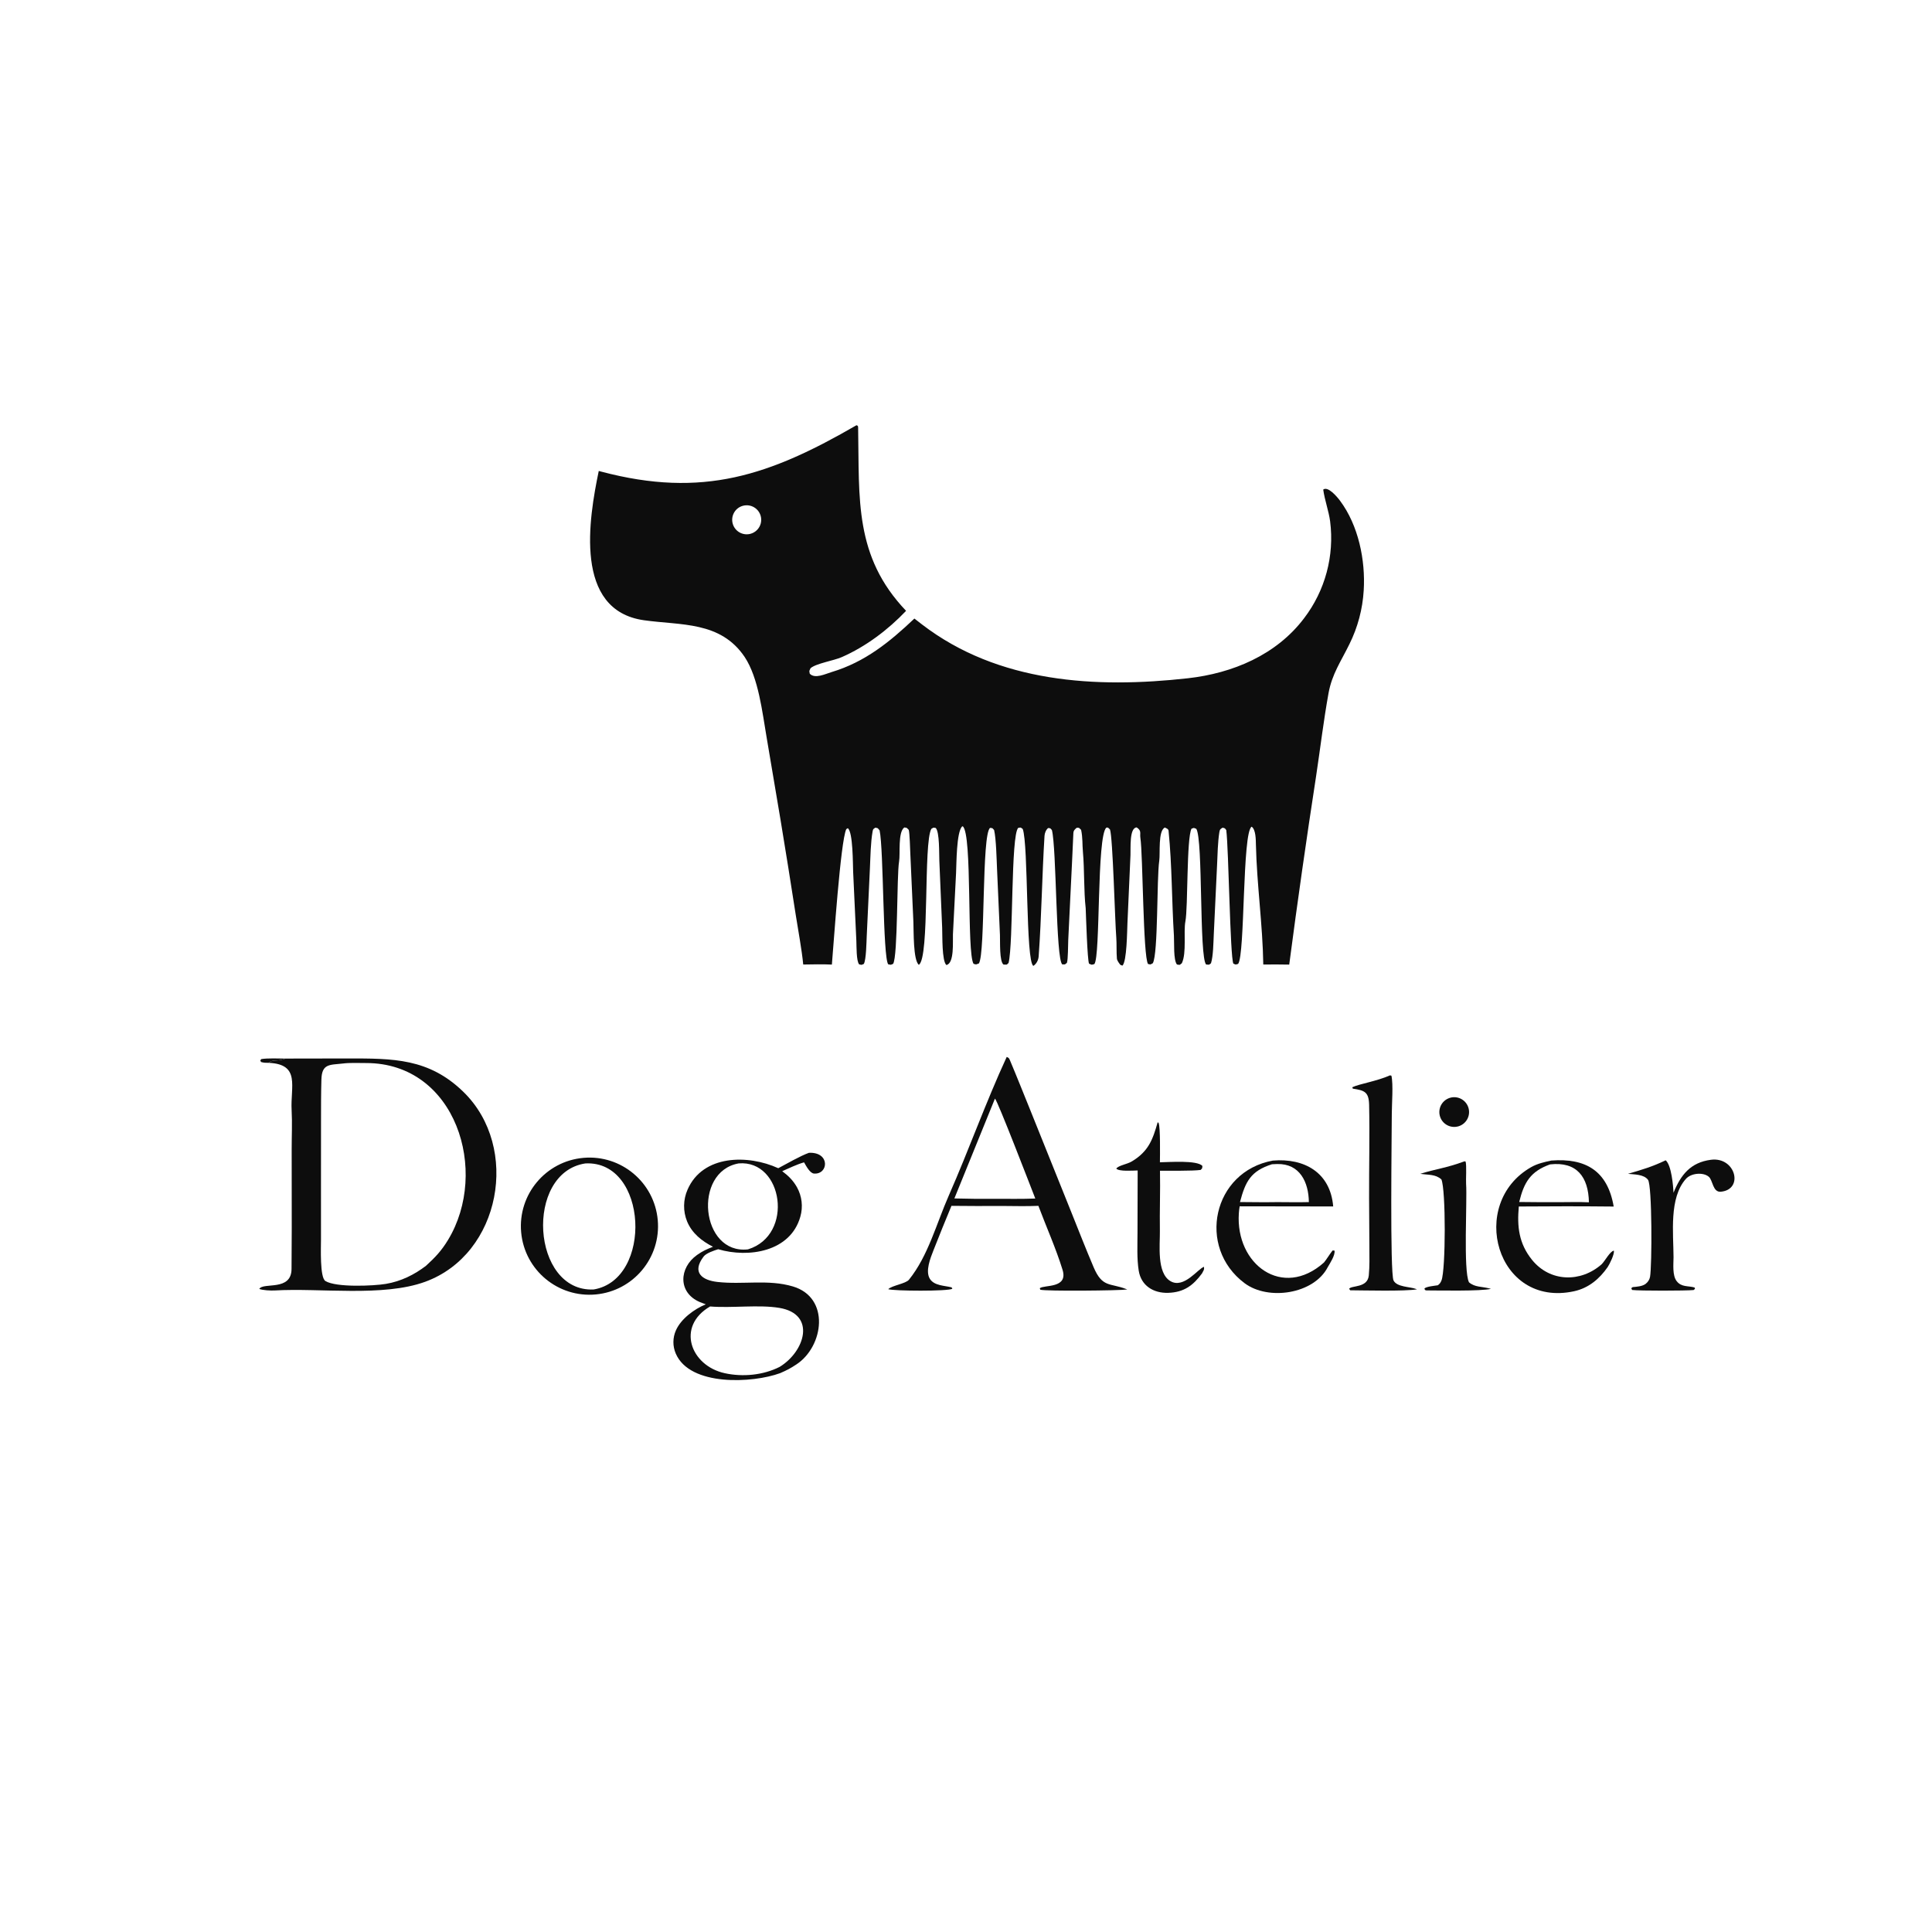
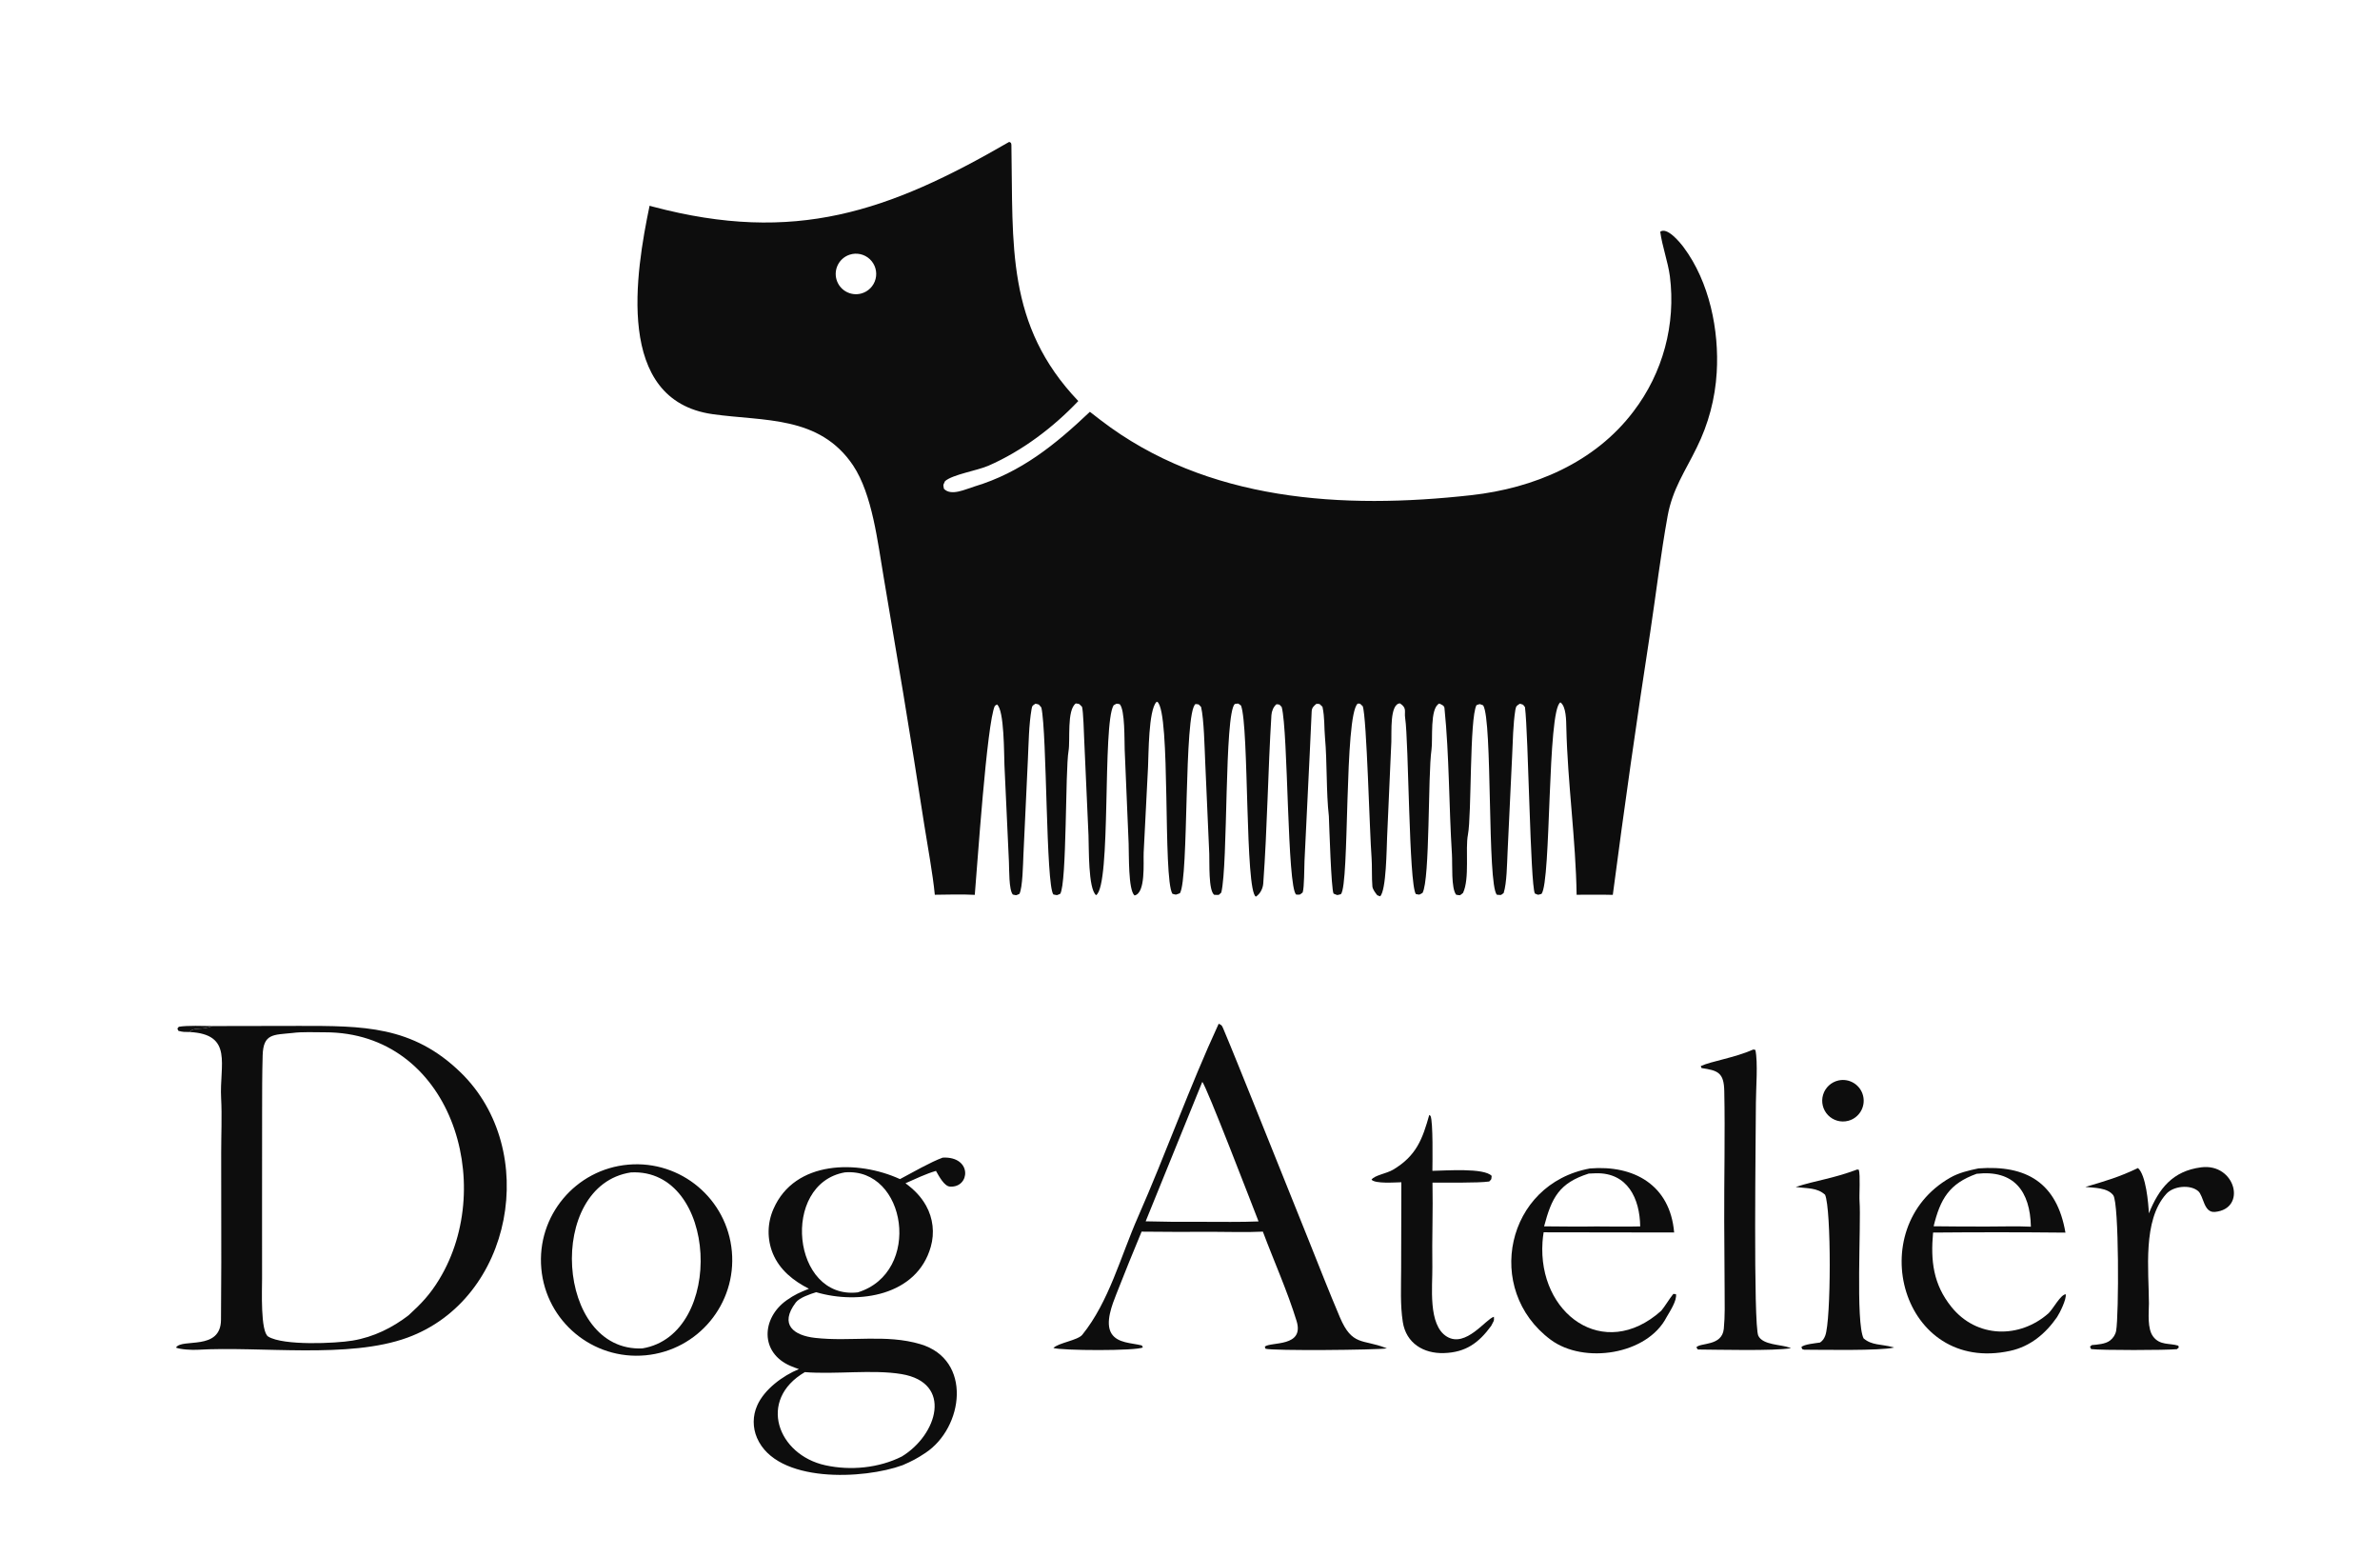
- <svg xmlns="http://www.w3.org/2000/svg" width="1254" height="1254" viewBox="0 0 1254 1254" fill="none">
-   <path d="M185.298 687.085L225.748 687.012C255.031 687.018 278.341 686.791 300.863 708.779C337.746 744.783 325.146 814.034 275.948 831.969C248.541 841.955 207.813 835.845 178.189 837.608C175.841 837.749 170.313 837.486 168.289 836.592C170.94 832.079 189.128 838.343 189.229 823.648C189.286 815.326 189.361 805.505 189.364 797.012L189.318 745.971C189.306 737.79 189.736 728.734 189.288 720.633C188.436 705.191 195.168 690.863 174.534 689.853C177.119 687.244 179.713 689.308 185.298 687.085ZM276.511 821.566C282.558 816.024 286.512 811.873 290.795 804.819C317.769 760.403 296.005 689.908 237.575 689.988C232.916 689.994 227.018 689.694 222.43 690.306C213.723 691.231 208.913 690.453 208.615 700.678C208.356 709.581 208.37 718.38 208.361 727.283L208.334 772.042L208.342 804.403C208.347 809.803 207.525 829.207 211.217 831.473C218.24 835.771 242.559 834.657 250.441 833.334C260.374 831.675 269.083 827.278 276.511 821.566Z" fill="#0D0D0D" />
-   <path d="M525.064 748.248C538.939 747.63 537.817 762.374 528.386 761.731C525.727 761.548 523.297 756.9 521.884 754.439C517.434 755.688 512.033 758.272 507.706 760.176C511.705 763.146 514.828 766.226 517.292 770.61C520.531 776.433 521.317 783.303 519.474 789.708C513.043 812.522 485.896 816.649 466.159 810.838C463.368 811.695 458.366 813.373 456.679 815.602C448.853 825.956 455.749 830.946 465.597 832.067C482.255 833.959 498.578 830.218 514.646 834.994C538.941 842.219 534.718 873.838 516.996 885.552C513.067 888.16 510.793 889.348 506.372 891.264C488.548 897.822 447.813 899.941 438.621 878.565C436.546 873.765 436.576 868.309 438.702 863.533C441.971 856.026 450.672 849.615 458.118 846.597C456.837 846.156 455.569 845.678 454.318 845.158C439.87 839.053 440.687 822.858 452.439 814.555C456.158 811.928 458.615 810.906 462.776 809.228C455.555 805.548 449.194 800.533 445.98 792.818C443.265 786.162 443.377 778.68 446.291 772.104C456.207 749.375 485.586 749.289 505.146 758.247C510.639 755.339 519.514 750.232 525.064 748.248ZM506.006 887.223C522.571 877.163 529.895 852.916 505.828 848.905C492.515 846.683 475.054 849.138 460.888 847.993C438.758 860.906 448.179 886.433 470.404 891.301C482.083 893.861 495.294 892.618 506.006 887.223ZM485.493 810.918C515.641 801.66 508.25 752.724 479.465 755.125C449.487 760.446 454.832 814.439 485.493 810.918Z" fill="#0D0D0D" />
-   <path d="M378.801 751.518C403.215 749.424 424.726 767.462 426.924 791.869C429.123 816.275 411.182 837.865 386.788 840.174C362.239 842.494 340.481 824.413 338.268 799.853C336.056 775.294 354.232 753.618 378.801 751.518ZM385.279 836.965C423.911 830.609 420.544 753.03 379.945 755.143C340.277 761.156 344.953 838.759 385.279 836.965Z" fill="#0D0D0D" />
-   <path d="M653.431 686.008C654.6 686.62 654.814 686.516 655.445 688.004C660.068 698.958 664.617 710.457 669.081 721.436L695.318 786.707C700.076 798.611 704.821 810.716 709.836 822.521C715.543 835.943 720.411 832.587 730.979 836.678L731.689 836.959C726.779 837.725 678.627 838.153 675.21 837.112L674.892 836.133C677.776 833.788 693.457 836.494 689.661 824.168C685.423 810.398 679.062 796.198 673.986 782.672C666.724 783.034 657.625 782.783 650.216 782.752C639.329 782.825 628.449 782.801 617.562 782.678C613.582 792.224 609.683 801.85 605.905 811.481C603.95 816.465 600.435 825.068 603.556 830.052C606.396 834.584 612.927 834.375 617.672 835.594L618.15 836.488C615.437 838.208 579.969 838.006 576.531 836.763C578.869 834.369 587.88 833.218 589.976 830.622C602.443 815.167 607.74 794.355 615.872 775.888C628.822 746.485 639.893 715.294 653.431 686.008ZM619.46 777.872C628.259 778.111 637.058 778.19 645.863 778.105C654.269 778.098 663.656 778.276 671.977 777.921C668.995 770.334 647.522 714.456 645.795 713.059L619.46 777.872Z" fill="#0D0D0D" />
-   <path d="M1006.93 753.269C1029.24 751.604 1043.41 759.907 1047.4 783.131C1026.87 782.923 1006.34 782.917 985.812 783.101C984.618 796.192 985.855 807.122 994.335 817.665C1006.1 832.281 1026.07 832.538 1039.58 820.586C1041.88 818.266 1045.02 812.124 1047.5 811.763C1048.03 813.943 1044.76 820.488 1043.5 822.399C1038.15 830.114 1031.06 836.071 1021.67 838.11C971.221 849.058 952.521 781.086 993.821 757.562C997.844 755.272 1002.36 754.237 1006.93 753.269ZM986.069 780.174C994.5 780.278 1002.94 780.327 1011.38 780.303C1017.64 780.29 1025.15 780.076 1031.32 780.376C1030.99 763.856 1023.4 753.808 1006.08 755.774C993.392 760.317 989.186 767.395 986.069 780.174Z" fill="#0D0D0D" />
-   <path d="M826.193 753.294C846.539 751.623 863.482 760.942 865.337 783.071L804.621 782.979C804.376 784.479 804.199 785.998 804.095 787.516C801.86 820.783 832.542 843.383 859.318 819.484C861.021 817.482 862.968 814.108 864.945 811.635L866.188 811.727C866.739 814.672 863.347 819.772 861.817 822.436C852.822 839.942 823.278 844.405 807.86 832.906C776.651 809.633 787.066 760.409 826.193 753.294ZM804.835 780.211C812.85 780.26 821.11 780.401 829.101 780.254C835.812 780.279 842.86 780.419 849.546 780.242C849.387 767.316 843.68 755.18 828.972 755.535C827.852 755.566 826.731 755.615 825.611 755.676C811.773 760.054 808.35 766.955 804.835 780.211Z" fill="#0D0D0D" />
-   <path d="M902.197 697.979L903.121 698.187C904.407 703.728 903.379 716.648 903.373 722.814C903.36 735.856 902.093 826.299 904.511 831.124C906.691 835.472 915.025 835.086 919.084 836.616C919.299 836.696 919.507 836.782 919.715 836.861C911.933 838.227 885.426 837.541 876.37 837.486C876.137 837.149 875.905 836.819 875.672 836.488C877.331 834.173 887.655 836.108 888.445 827.812C889.026 821.737 888.843 816.092 888.824 810.006L888.634 777.811C888.561 757.641 889.075 737.435 888.659 717.272C888.487 708.694 885.665 707.745 878.078 706.612L877.723 705.694C882.622 703.404 893.502 701.842 902.197 697.979Z" fill="#0D0D0D" />
-   <path d="M1086.22 774.18C1090.89 762.662 1097.24 754.476 1110.55 752.768C1126.53 750.723 1132 772.098 1116.95 773.506C1111.67 774.002 1111.78 766.055 1109.14 763.814C1105.42 760.636 1097.49 761.432 1094.22 765.234C1083.26 777.542 1086.18 800.491 1086.24 816.062C1086.2 820.562 1085.41 827.812 1088.25 831.516C1091.4 835.625 1095.8 834.431 1099.92 835.692L1100.15 836.562L1099.24 837.327C1094.33 837.823 1064.05 837.896 1059.34 837.278L1058.81 836.133L1059.7 835.423C1062.26 835.19 1065.98 834.963 1068.11 833.329C1069.57 832.214 1070.66 830.592 1070.99 828.767C1072.28 821.646 1072.39 769.447 1069.66 765.767C1066.98 762.167 1060.69 762.326 1056.66 761.891C1065.86 759.191 1072.42 757.293 1081.14 753.104C1084.87 756.301 1086.01 769.441 1086.22 774.18Z" fill="#0D0D0D" />
-   <path d="M751.415 728.386L752.003 728.876C753.227 731.527 752.897 750.404 752.866 754.403C758.885 754.329 776.929 752.909 780.444 756.76C780.169 758.768 780.585 757.954 779.311 759.356C774.131 760.115 759.056 759.821 752.909 759.877C753.178 772.943 752.639 785.851 752.841 799.187C752.97 807.906 750.668 826.165 759.656 831.522C768.461 836.776 777.762 823.226 781.491 822.258C781.675 824.432 781.326 824.205 780.199 826.52C774.431 834.382 768.418 838.821 758.242 839.139C748.721 839.439 740.638 834.541 739.095 824.683C737.858 816.784 738.305 808.42 738.318 800.393L738.422 759.711C735.397 759.76 726.274 760.501 724.547 758.505C725.931 756.435 731.496 755.707 734.582 753.87C745.518 747.361 748.286 739.456 751.415 728.386Z" fill="#0D0D0D" />
-   <path d="M950.533 753.777L951.261 753.9C952.045 756.447 951.384 765.681 951.598 768.528C952.382 779.072 949.694 824.89 953.484 832.312C957.396 835.624 961.572 834.908 966.985 836.353L967.714 836.549C961.389 838.165 933.706 837.577 925.789 837.571L924.914 837.296L924.546 836.322C925.826 835.03 931.08 834.571 933.229 834.234C934.496 833.34 935.06 832.483 935.623 831.075C938.384 824.192 938.501 772.177 935.562 765.521C931.79 762.117 927.351 762.68 921.883 761.89C932.004 758.688 938.642 758.174 950.533 753.777Z" fill="#0D0D0D" />
-   <path d="M941.804 712.38C946.935 711.253 952.03 714.437 953.26 719.544C954.491 724.657 951.411 729.812 946.323 731.141C942.943 732.029 939.349 731.018 936.924 728.502C934.499 725.985 933.63 722.354 934.64 719.011C935.651 715.668 938.394 713.133 941.804 712.38Z" fill="#0D0D0D" />
-   <path d="M174.533 689.853C172.308 689.829 171.635 689.902 169.427 689.321L168.938 688.268L169.604 687.417C173.58 686.743 181.005 687.043 185.296 687.086C179.712 689.309 177.118 687.245 174.533 689.853Z" fill="#0D0D0D" fill-opacity="0.988" />
-   <path d="M555.921 276C557.093 276.298 556.969 276.952 556.991 278.128C557.823 323.89 554.369 361.11 588.108 396.473C576.415 408.792 561.928 419.713 546.308 426.544C541.105 428.819 529.608 430.628 526.101 433.72C525.103 436.037 525.225 434.887 525.592 437.284C528.979 440.813 535.599 437.464 539.788 436.208C561.461 429.707 577.449 416.697 593.507 401.481L598.497 405.348C647.907 443.249 711.274 446.913 771.029 440.237C800.022 436.998 828.408 425.126 846.416 401.308C860.119 383.384 866.206 360.781 863.346 338.401C862.428 331.599 859.832 324.739 858.864 317.757C861.987 315.43 867.841 322.424 869.745 324.968C881.721 340.989 886.344 363.568 885.144 383.21C884.428 395.333 881.274 407.187 875.874 418.064C870.492 429.134 864.583 437.337 862.299 449.955C859.078 467.767 856.923 486.003 854.217 503.922C847.953 544.577 842.148 585.301 836.797 626.086C831.261 625.933 825.512 626.025 819.958 626.037C819.585 600.516 815.752 573.906 815.176 548.27C815.103 545.101 815.139 538.46 812.415 536.578C806.261 540.123 808.184 619.895 803.622 625.639C801.522 626.159 802.514 626.233 800.524 625.443C798.405 620.918 797.517 551.285 795.938 538.799C794.737 537.289 795.478 537.822 793.586 537.209C792.337 537.975 791.762 538.149 791.462 540.035C790.39 546.727 790.286 554.706 789.961 561.471L787.831 606.4C787.58 611.538 787.5 620.618 786.012 625.235C784.304 626.496 785.283 626.116 782.859 626.037C778.291 621.31 780.912 544.799 776.478 537.973C774.403 537.22 775.401 537.218 773.374 537.878C770.098 544.03 771.151 589.061 769.4 598.061C768.09 604.808 770.294 618.463 767.104 625.192C765.249 626.6 766.271 626.319 763.932 626.037C761.52 623.135 762.242 611.862 761.955 607.319C760.528 584.668 760.755 561.701 758.471 539.155C758.354 538.017 756.879 537.52 756.058 537.128C751.558 539.303 753.137 553.84 752.439 558.609C750.725 570.331 751.784 618.928 748.264 625.186C746.304 626.221 747.308 626.068 745.147 625.7C741.902 620.869 741.853 554.635 740.187 543.864C739.71 540.772 741.167 539.247 737.775 537.047C732.938 537.304 733.96 550.613 733.758 554.938L731.786 599.255C731.554 604.19 731.431 624.065 728.541 626.759L727.212 626.263C726.374 625.229 725.069 623.539 724.941 622.161C724.592 618.389 724.843 612.266 724.549 608.641C723.686 598.214 722.296 543.027 720.434 538.359C718.848 537.003 719.638 537.134 718.089 537.174C711.764 542.735 714.379 621.249 710.294 625.767C708.035 626.312 709.137 626.361 706.878 625.504C705.763 623.496 704.888 594.179 704.686 589.465C703.412 578.477 703.92 564.245 702.892 552.992C702.439 548.019 702.818 543.837 701.716 538.632C699.953 537.052 700.92 537.363 698.887 537.26C697.706 538.265 696.763 538.971 696.689 540.847C696.426 547.379 696.095 554.232 695.771 560.735L693.358 610.239C693.199 613.503 693.285 622.577 692.501 624.965C690.762 626.282 691.723 625.933 689.482 625.963C685.251 622.547 685.796 550.153 682.741 538.741C681.351 537.326 682.153 537.69 680.328 537.446C678.883 538.608 678.069 540.731 677.959 542.544C676.348 568.547 676.048 594.748 674.162 620.747C673.985 623.177 672.754 625.602 670.733 626.912C665.664 624.347 667.58 548.04 663.821 538.059C662.075 536.855 663.012 537.088 660.906 537.34C656.014 542.092 657.838 611.985 654.636 625.014C652.995 626.533 653.987 626.043 651.348 626.067C648.617 624.071 649.205 611.213 649.04 606.921L647.154 564.234C646.854 557.682 646.59 544.51 645.243 538.734C643.743 537.218 644.606 537.599 642.653 537.356C637.081 541.189 639.671 618.603 635.379 625.333C632.991 626.116 634.112 626.141 631.907 625.59C627.364 618.493 631.228 541.347 624.896 536.326L624.431 536.433C620.757 540.363 620.843 560.69 620.549 566.696L618.522 606.412C618.32 611.121 619.533 625.29 614.267 626.361C611.291 623.802 611.732 607.233 611.53 602.23L609.693 558.609C609.521 554.305 609.877 539.955 607.36 537.411C605.413 537.122 606.331 536.98 604.537 537.945C599.227 546.708 603.551 621.843 596.381 626.227C592.657 623.208 593.094 604.178 592.853 598.44L590.855 553.918C590.729 551.151 590.456 540.737 589.833 538.632C588.096 537.005 589.07 537.416 586.948 537.076C582.679 540.215 584.439 554.175 583.561 559.206C582.012 568.085 582.817 620.636 579.702 625.596C577.682 626.41 578.707 626.288 576.506 625.896C573 621.383 573.572 551.054 570.926 538.988C569.357 537.215 570.286 537.713 568.189 537.204C566.868 538.128 566.688 537.885 566.368 539.709C565.088 546.998 565.004 555.786 564.651 563.185L562.569 607.582C562.393 611.268 562.238 622.816 560.7 625.639C558.731 626.435 559.713 626.349 557.654 625.939C555.762 623.851 555.988 614.023 555.833 610.741L553.75 565.868C553.526 560.902 553.71 540.055 550.266 537.561L549.288 538.185C545.558 545.947 541.072 613.289 539.946 626.08C533.953 625.761 527.393 625.969 521.349 626.037C520.409 616.289 518.028 603.639 516.465 593.677C513.306 573.245 510.041 552.833 506.668 532.438L497.562 478.433C494.78 462.338 492.362 439.983 483.327 426.405C467.631 403.084 441.9 405.984 417.906 402.569C372.202 396.063 382.211 336.56 388.639 305.676C389.164 305.823 389.689 305.967 390.216 306.108C456.219 323.599 499.782 308.487 555.921 276ZM487.018 346.502C490.35 345.641 492.947 343.033 493.794 339.697C494.64 336.362 493.6 332.83 491.083 330.485C488.564 328.14 484.968 327.355 481.701 328.436C476.878 330.033 474.189 335.166 475.624 340.04C477.058 344.914 482.1 347.773 487.018 346.502Z" fill="#0D0D0D" />
+ <svg xmlns="http://www.w3.org/2000/svg" width="1005" height="657" viewBox="0 0 1005 657" fill="none">
+   <path d="M89.749 433.139L126.461 433.072C153.038 433.078 174.193 432.872 194.634 452.835C228.108 485.522 216.673 548.395 172.022 564.678C147.148 573.745 110.184 568.197 83.297 569.798C81.167 569.925 76.15 569.686 74.312 568.875C76.718 564.778 93.226 570.465 93.317 557.123C93.368 549.568 93.437 540.651 93.44 532.941L93.398 486.601C93.387 479.174 93.777 470.952 93.371 463.597C92.597 449.577 98.707 436.569 79.98 435.652C82.326 433.284 84.681 435.157 89.749 433.139ZM172.532 555.233C178.021 550.202 181.609 546.433 185.497 540.029C209.978 499.703 190.225 435.702 137.195 435.774C132.967 435.78 127.613 435.507 123.449 436.063C115.547 436.902 111.182 436.196 110.912 445.48C110.677 453.563 110.689 461.551 110.681 469.634L110.656 510.271L110.664 539.651C110.668 544.554 109.922 562.171 113.273 564.227C119.647 568.13 141.719 567.118 148.872 565.917C157.887 564.411 165.791 560.419 172.532 555.233Z" fill="#0D0D0D" />
+   <path d="M398.113 488.668C410.705 488.106 409.687 501.492 401.128 500.909C398.715 500.742 396.509 496.523 395.227 494.288C391.187 495.422 386.286 497.768 382.359 499.497C385.988 502.193 388.823 504.989 391.059 508.969C393.999 514.256 394.712 520.493 393.04 526.308C387.202 547.021 362.565 550.768 344.652 545.492C342.119 546.271 337.579 547.794 336.048 549.817C328.945 559.218 335.204 563.748 344.142 564.766C359.261 566.483 374.075 563.087 388.658 567.423C410.708 573.983 406.874 602.69 390.79 613.324C387.225 615.692 385.161 616.771 381.148 618.511C364.971 624.465 328.001 626.388 319.659 606.981C317.776 602.623 317.803 597.67 319.733 593.334C322.7 586.518 330.596 580.698 337.354 577.957C336.191 577.557 335.041 577.124 333.905 576.651C320.792 571.109 321.534 556.405 332.199 548.867C335.575 546.482 337.805 545.554 341.581 544.03C335.028 540.689 329.255 536.137 326.338 529.132C323.873 523.089 323.975 516.296 326.62 510.326C335.619 489.69 362.283 489.613 380.035 497.746C385.021 495.105 393.076 490.469 398.113 488.668ZM380.816 614.842C395.85 605.708 402.497 583.694 380.654 580.053C368.572 578.035 352.724 580.264 339.868 579.225C319.783 590.949 328.333 614.125 348.504 618.544C359.104 620.868 371.094 619.739 380.816 614.842ZM362.199 545.565C389.56 537.159 382.852 492.731 356.728 494.91C329.521 499.741 334.372 548.761 362.199 545.565Z" fill="#0D0D0D" />
+   <path d="M265.366 491.636C287.524 489.735 307.046 506.112 309.042 528.271C311.037 550.429 294.755 570.03 272.615 572.126C250.335 574.233 230.588 557.817 228.58 535.52C226.572 513.222 243.068 493.543 265.366 491.636ZM271.246 569.213C306.307 563.443 303.252 493.01 266.404 494.927C230.403 500.386 234.647 570.842 271.246 569.213Z" fill="#0D0D0D" />
+   <path d="M514.613 432.16C515.674 432.716 515.868 432.622 516.441 433.972C520.636 443.918 524.765 454.358 528.817 464.325L552.629 523.585C556.947 534.391 561.254 545.382 565.805 556.1C570.984 568.285 575.402 565.239 584.994 568.952L585.639 569.208C581.182 569.903 537.48 570.292 534.379 569.347L534.09 568.457C536.708 566.328 550.94 568.785 547.494 557.595C543.649 545.093 537.875 532.201 533.268 519.921C526.677 520.249 518.419 520.021 511.695 519.993C501.814 520.06 491.939 520.038 482.059 519.927C478.447 528.593 474.908 537.332 471.479 546.077C469.705 550.602 466.515 558.412 469.347 562.937C471.925 567.051 477.852 566.862 482.159 567.968L482.592 568.78C480.13 570.342 447.941 570.159 444.82 569.03C446.942 566.856 455.12 565.811 457.023 563.454C468.338 549.423 473.145 530.528 480.525 513.762C492.278 487.067 502.326 458.749 514.613 432.16ZM483.781 515.563C491.767 515.78 499.753 515.852 507.744 515.774C515.374 515.769 523.893 515.93 531.445 515.607C528.739 508.72 509.25 457.988 507.683 456.72L483.781 515.563Z" fill="#0D0D0D" />
+   <path d="M835.446 493.226C855.697 491.714 868.556 499.252 872.174 520.338C853.54 520.149 834.907 520.143 816.28 520.31C815.196 532.195 816.319 542.118 824.015 551.691C834.691 564.96 852.818 565.194 865.077 554.342C867.167 552.236 870.012 546.66 872.268 546.332C872.746 548.311 869.784 554.253 868.634 555.988C863.782 562.992 857.347 568.401 848.822 570.253C803.037 580.192 786.066 518.481 823.549 497.123C827.2 495.044 831.301 494.104 835.446 493.226ZM816.513 517.653C824.165 517.747 831.823 517.792 839.481 517.769C845.166 517.758 851.979 517.564 857.58 517.836C857.28 502.838 850.395 493.715 834.674 495.5C823.16 499.625 819.342 506.051 816.513 517.653Z" fill="#0D0D0D" />
+   <path d="M671.409 493.249C689.875 491.731 705.252 500.192 706.936 520.282L651.831 520.199C651.609 521.561 651.448 522.94 651.353 524.318C649.325 554.521 677.172 575.039 701.473 553.342C703.018 551.524 704.785 548.461 706.58 546.215L707.708 546.299C708.208 548.973 705.13 553.603 703.74 556.022C695.577 571.915 668.764 575.968 654.771 565.528C626.446 544.398 635.899 499.708 671.409 493.249ZM652.025 517.686C659.3 517.731 666.796 517.859 674.048 517.725C680.139 517.747 686.535 517.875 692.604 517.714C692.459 505.979 687.28 494.961 673.932 495.283C672.915 495.311 671.898 495.355 670.881 495.411C658.322 499.386 655.215 505.651 652.025 517.686Z" fill="#0D0D0D" />
+   <path d="M740.394 443.027L741.233 443.216C742.4 448.247 741.466 459.977 741.461 465.575C741.45 477.416 740.299 559.529 742.494 563.909C744.473 567.856 752.036 567.506 755.721 568.896C755.915 568.968 756.104 569.046 756.293 569.118C749.23 570.358 725.173 569.735 716.954 569.685C716.743 569.379 716.531 569.079 716.32 568.779C717.826 566.678 727.196 568.434 727.913 560.902C728.44 555.387 728.274 550.262 728.257 544.736L728.085 515.507C728.018 497.195 728.485 478.85 728.107 460.544C727.951 452.756 725.39 451.894 718.504 450.866L718.182 450.032C722.628 447.953 732.503 446.535 740.394 443.027Z" fill="#0D0D0D" />
+   <path d="M907.402 512.212C911.637 501.755 917.405 494.323 929.481 492.772C943.985 490.915 948.948 510.322 935.288 511.6C930.498 512.05 930.598 504.835 928.209 502.8C924.824 499.915 917.628 500.638 914.666 504.09C904.713 515.264 907.369 536.099 907.425 550.236C907.38 554.322 906.669 560.904 909.248 564.267C912.104 567.997 916.099 566.913 919.834 568.058L920.045 568.847L919.223 569.542C914.766 569.993 887.28 570.059 883.007 569.498L882.529 568.458L883.329 567.813C885.657 567.602 889.031 567.397 890.97 565.912C892.293 564.901 893.282 563.427 893.582 561.771C894.749 555.306 894.854 507.914 892.37 504.573C889.936 501.305 884.235 501.449 880.578 501.055C888.925 498.603 894.882 496.88 902.796 493.077C906.174 495.979 907.208 507.909 907.402 512.212Z" fill="#0D0D0D" />
+   <path d="M603.541 470.635L604.074 471.08C605.186 473.487 604.886 490.625 604.858 494.255C610.321 494.189 626.698 492.899 629.887 496.396C629.637 498.219 630.015 497.48 628.859 498.753C624.158 499.442 610.476 499.175 604.897 499.225C605.141 511.088 604.652 522.807 604.836 534.914C604.953 542.83 602.863 559.408 611.021 564.272C619.012 569.041 627.453 556.739 630.838 555.861C631.004 557.834 630.688 557.629 629.665 559.73C624.43 566.868 618.973 570.898 609.737 571.187C601.096 571.46 593.76 567.012 592.36 558.062C591.237 550.891 591.643 543.297 591.654 536.009L591.749 499.075C589.003 499.119 580.723 499.792 579.156 497.98C580.412 496.101 585.464 495.439 588.264 493.772C598.189 487.862 600.701 480.686 603.541 470.635Z" fill="#0D0D0D" />
+   <path d="M784.26 493.688L784.921 493.799C785.632 496.111 785.032 504.494 785.227 507.079C785.938 516.652 783.498 558.251 786.938 564.988C790.489 567.996 794.279 567.345 799.192 568.657L799.853 568.835C794.113 570.303 768.989 569.769 761.803 569.763L761.009 569.513L760.675 568.629C761.837 567.456 766.605 567.039 768.555 566.734C769.706 565.922 770.217 565.144 770.728 563.865C773.234 557.617 773.34 510.392 770.672 504.35C767.249 501.259 763.22 501.77 758.258 501.053C767.444 498.146 773.468 497.679 784.26 493.688Z" fill="#0D0D0D" />
+   <path d="M776.338 456.104C780.995 455.081 785.619 457.972 786.736 462.608C787.853 467.25 785.057 471.931 780.439 473.137C777.372 473.943 774.11 473.026 771.909 470.741C769.709 468.456 768.92 465.16 769.836 462.125C770.753 459.089 773.243 456.788 776.338 456.104Z" fill="#0D0D0D" />
+   <path d="M79.977 435.652C77.958 435.629 77.347 435.696 75.343 435.168L74.898 434.212L75.504 433.439C79.112 432.828 85.85 433.1 89.746 433.139C84.677 435.157 82.323 433.283 79.977 435.652Z" fill="#0D0D0D" fill-opacity="0.988" />
+   <path d="M426.119 59.918C427.183 60.189 427.07 60.782 427.09 61.85C427.846 103.397 424.711 137.189 455.331 169.295C444.719 180.479 431.571 190.394 417.394 196.596C412.672 198.661 402.238 200.304 399.055 203.111C398.149 205.215 398.261 204.17 398.593 206.346C401.667 209.551 407.675 206.51 411.477 205.369C431.147 199.467 445.657 187.655 460.231 173.842L464.761 177.352C509.604 211.762 567.114 215.089 621.347 209.028C647.66 206.087 673.423 195.309 689.766 173.684C702.203 157.411 707.727 136.89 705.132 116.572C704.298 110.396 701.942 104.168 701.064 97.829C703.898 95.716 709.211 102.066 710.939 104.376C721.809 118.921 726.005 139.42 724.915 157.253C724.265 168.259 721.403 179.022 716.502 188.897C711.617 198.947 706.254 206.395 704.182 217.851C701.259 234.022 699.302 250.578 696.846 266.847C691.161 303.757 685.893 340.73 681.036 377.759C676.012 377.62 670.794 377.703 665.754 377.714C665.415 354.544 661.936 330.385 661.414 307.11C661.347 304.233 661.38 298.204 658.908 296.495C653.323 299.713 655.068 372.138 650.927 377.353C649.021 377.825 649.922 377.892 648.116 377.175C646.193 373.067 645.387 309.847 643.953 298.511C642.864 297.141 643.536 297.624 641.819 297.067C640.686 297.763 640.163 297.921 639.891 299.633C638.918 305.71 638.824 312.953 638.529 319.095L636.596 359.886C636.368 364.55 636.296 372.794 634.945 376.986C633.395 378.131 634.284 377.786 632.083 377.714C627.938 373.422 630.316 303.958 626.293 297.762C624.409 297.078 625.315 297.076 623.475 297.675C620.502 303.261 621.458 344.144 619.869 352.315C618.679 358.441 620.68 370.837 617.785 376.947C616.101 378.225 617.029 377.97 614.906 377.714C612.716 375.079 613.372 364.845 613.111 360.72C611.816 340.156 612.022 319.304 609.949 298.835C609.843 297.801 608.504 297.35 607.76 296.995C603.675 298.969 605.109 312.167 604.475 316.497C602.919 327.139 603.881 371.26 600.685 376.941C598.907 377.881 599.818 377.742 597.857 377.408C594.911 373.022 594.867 312.889 593.355 303.11C592.922 300.303 594.245 298.918 591.166 296.921C586.776 297.154 587.704 309.237 587.52 313.164L585.731 353.399C585.52 357.879 585.409 375.924 582.786 378.37L581.58 377.92C580.818 376.98 579.635 375.446 579.518 374.195C579.201 370.771 579.429 365.212 579.162 361.921C578.379 352.454 577.117 302.35 575.428 298.112C573.989 296.881 574.706 297 573.3 297.036C567.559 302.085 569.932 373.367 566.225 377.469C564.175 377.964 565.175 378.009 563.125 377.23C562.113 375.407 561.318 348.79 561.135 344.511C559.979 334.534 560.44 321.614 559.507 311.397C559.096 306.883 559.44 303.085 558.44 298.359C556.839 296.926 557.717 297.208 555.872 297.114C554.8 298.026 553.944 298.668 553.877 300.371C553.638 306.301 553.338 312.523 553.044 318.427L550.854 363.372C550.71 366.335 550.788 374.573 550.076 376.741C548.498 377.936 549.371 377.619 547.337 377.647C543.497 374.545 543.991 308.82 541.218 298.458C539.957 297.174 540.685 297.504 539.029 297.283C537.717 298.338 536.978 300.266 536.878 301.911C535.417 325.519 535.144 349.307 533.433 372.911C533.271 375.118 532.154 377.319 530.321 378.509C525.719 376.18 527.459 306.901 524.047 297.84C522.463 296.747 523.313 296.958 521.401 297.186C516.961 301.501 518.617 364.956 515.711 376.786C514.222 378.164 515.122 377.72 512.727 377.742C510.248 375.93 510.782 364.256 510.632 360.359L508.92 321.604C508.648 315.655 508.409 303.696 507.186 298.452C505.825 297.076 506.608 297.422 504.836 297.201C499.779 300.681 502.129 370.965 498.234 377.075C496.066 377.786 497.083 377.809 495.083 377.308C490.959 370.865 494.466 300.825 488.72 296.266L488.297 296.364C484.963 299.931 485.041 318.386 484.774 323.839L482.935 359.897C482.751 364.172 483.852 377.036 479.073 378.009C476.372 375.685 476.772 360.642 476.589 356.1L474.921 316.496C474.766 312.589 475.088 299.561 472.804 297.251C471.037 296.989 471.871 296.86 470.242 297.736C465.423 305.692 469.348 373.906 462.84 377.886C459.46 375.146 459.857 357.868 459.638 352.659L457.825 312.238C457.71 309.726 457.462 300.271 456.897 298.36C455.32 296.882 456.205 297.255 454.278 296.947C450.404 299.797 452.001 312.471 451.205 317.039C449.799 325.1 450.529 372.811 447.702 377.314C445.869 378.053 446.799 377.942 444.802 377.586C441.62 373.489 442.139 309.638 439.737 298.683C438.313 297.074 439.157 297.525 437.253 297.063C436.055 297.902 435.891 297.681 435.601 299.337C434.439 305.955 434.363 313.934 434.042 320.651L432.153 360.959C431.993 364.306 431.852 374.79 430.456 377.353C428.67 378.075 429.561 377.997 427.692 377.625C425.975 375.729 426.18 366.807 426.039 363.827L424.149 323.087C423.945 318.579 424.113 299.652 420.987 297.387L420.1 297.954C416.714 305.001 412.643 366.14 411.621 377.753C406.181 377.464 400.228 377.653 394.742 377.714C393.889 368.864 391.728 357.379 390.31 348.334C387.443 329.785 384.479 311.253 381.418 292.736L373.154 243.706C370.629 229.093 368.435 208.797 360.234 196.469C345.989 175.297 322.636 177.93 300.859 174.829C259.38 168.922 268.464 114.9 274.298 86.861C274.774 86.994 275.251 87.125 275.729 87.252C335.631 103.133 375.169 89.413 426.119 59.918ZM363.584 123.926C366.609 123.145 368.965 120.776 369.734 117.748C370.502 114.72 369.558 111.514 367.273 109.385C364.988 107.256 361.723 106.542 358.759 107.524C354.381 108.974 351.941 113.635 353.243 118.06C354.545 122.485 359.12 125.08 363.584 123.926Z" fill="#0D0D0D" />
</svg>
